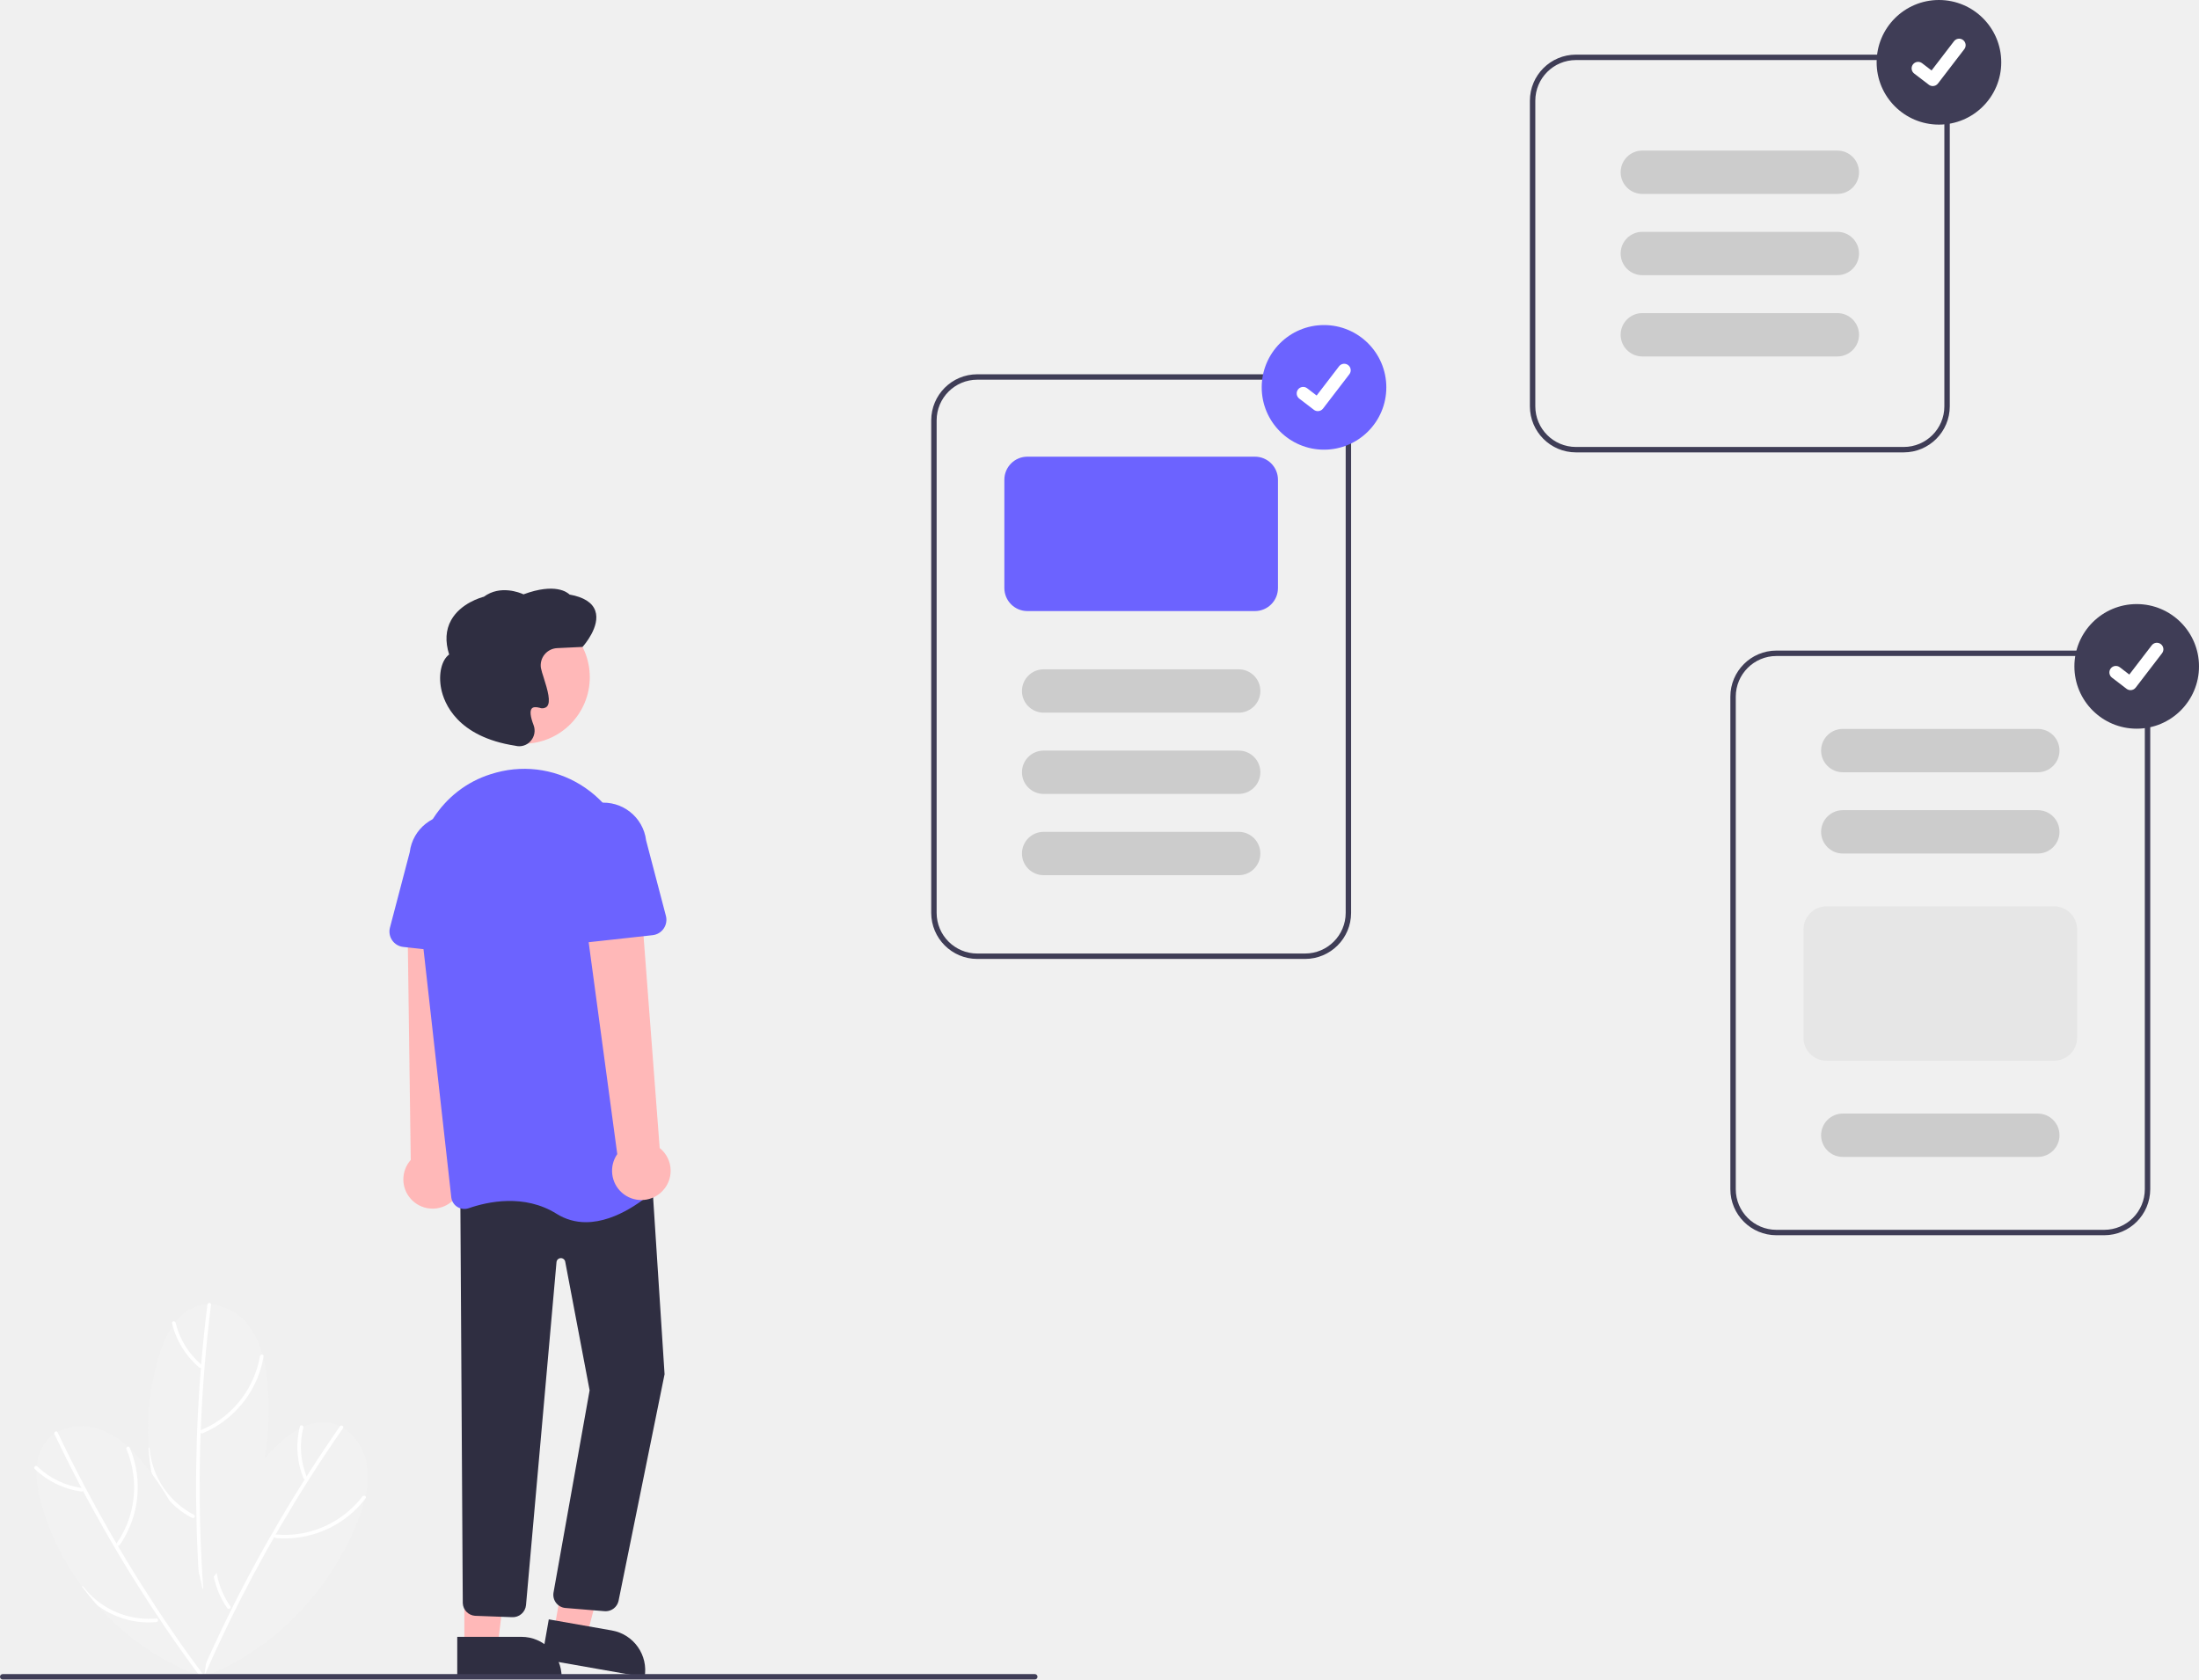
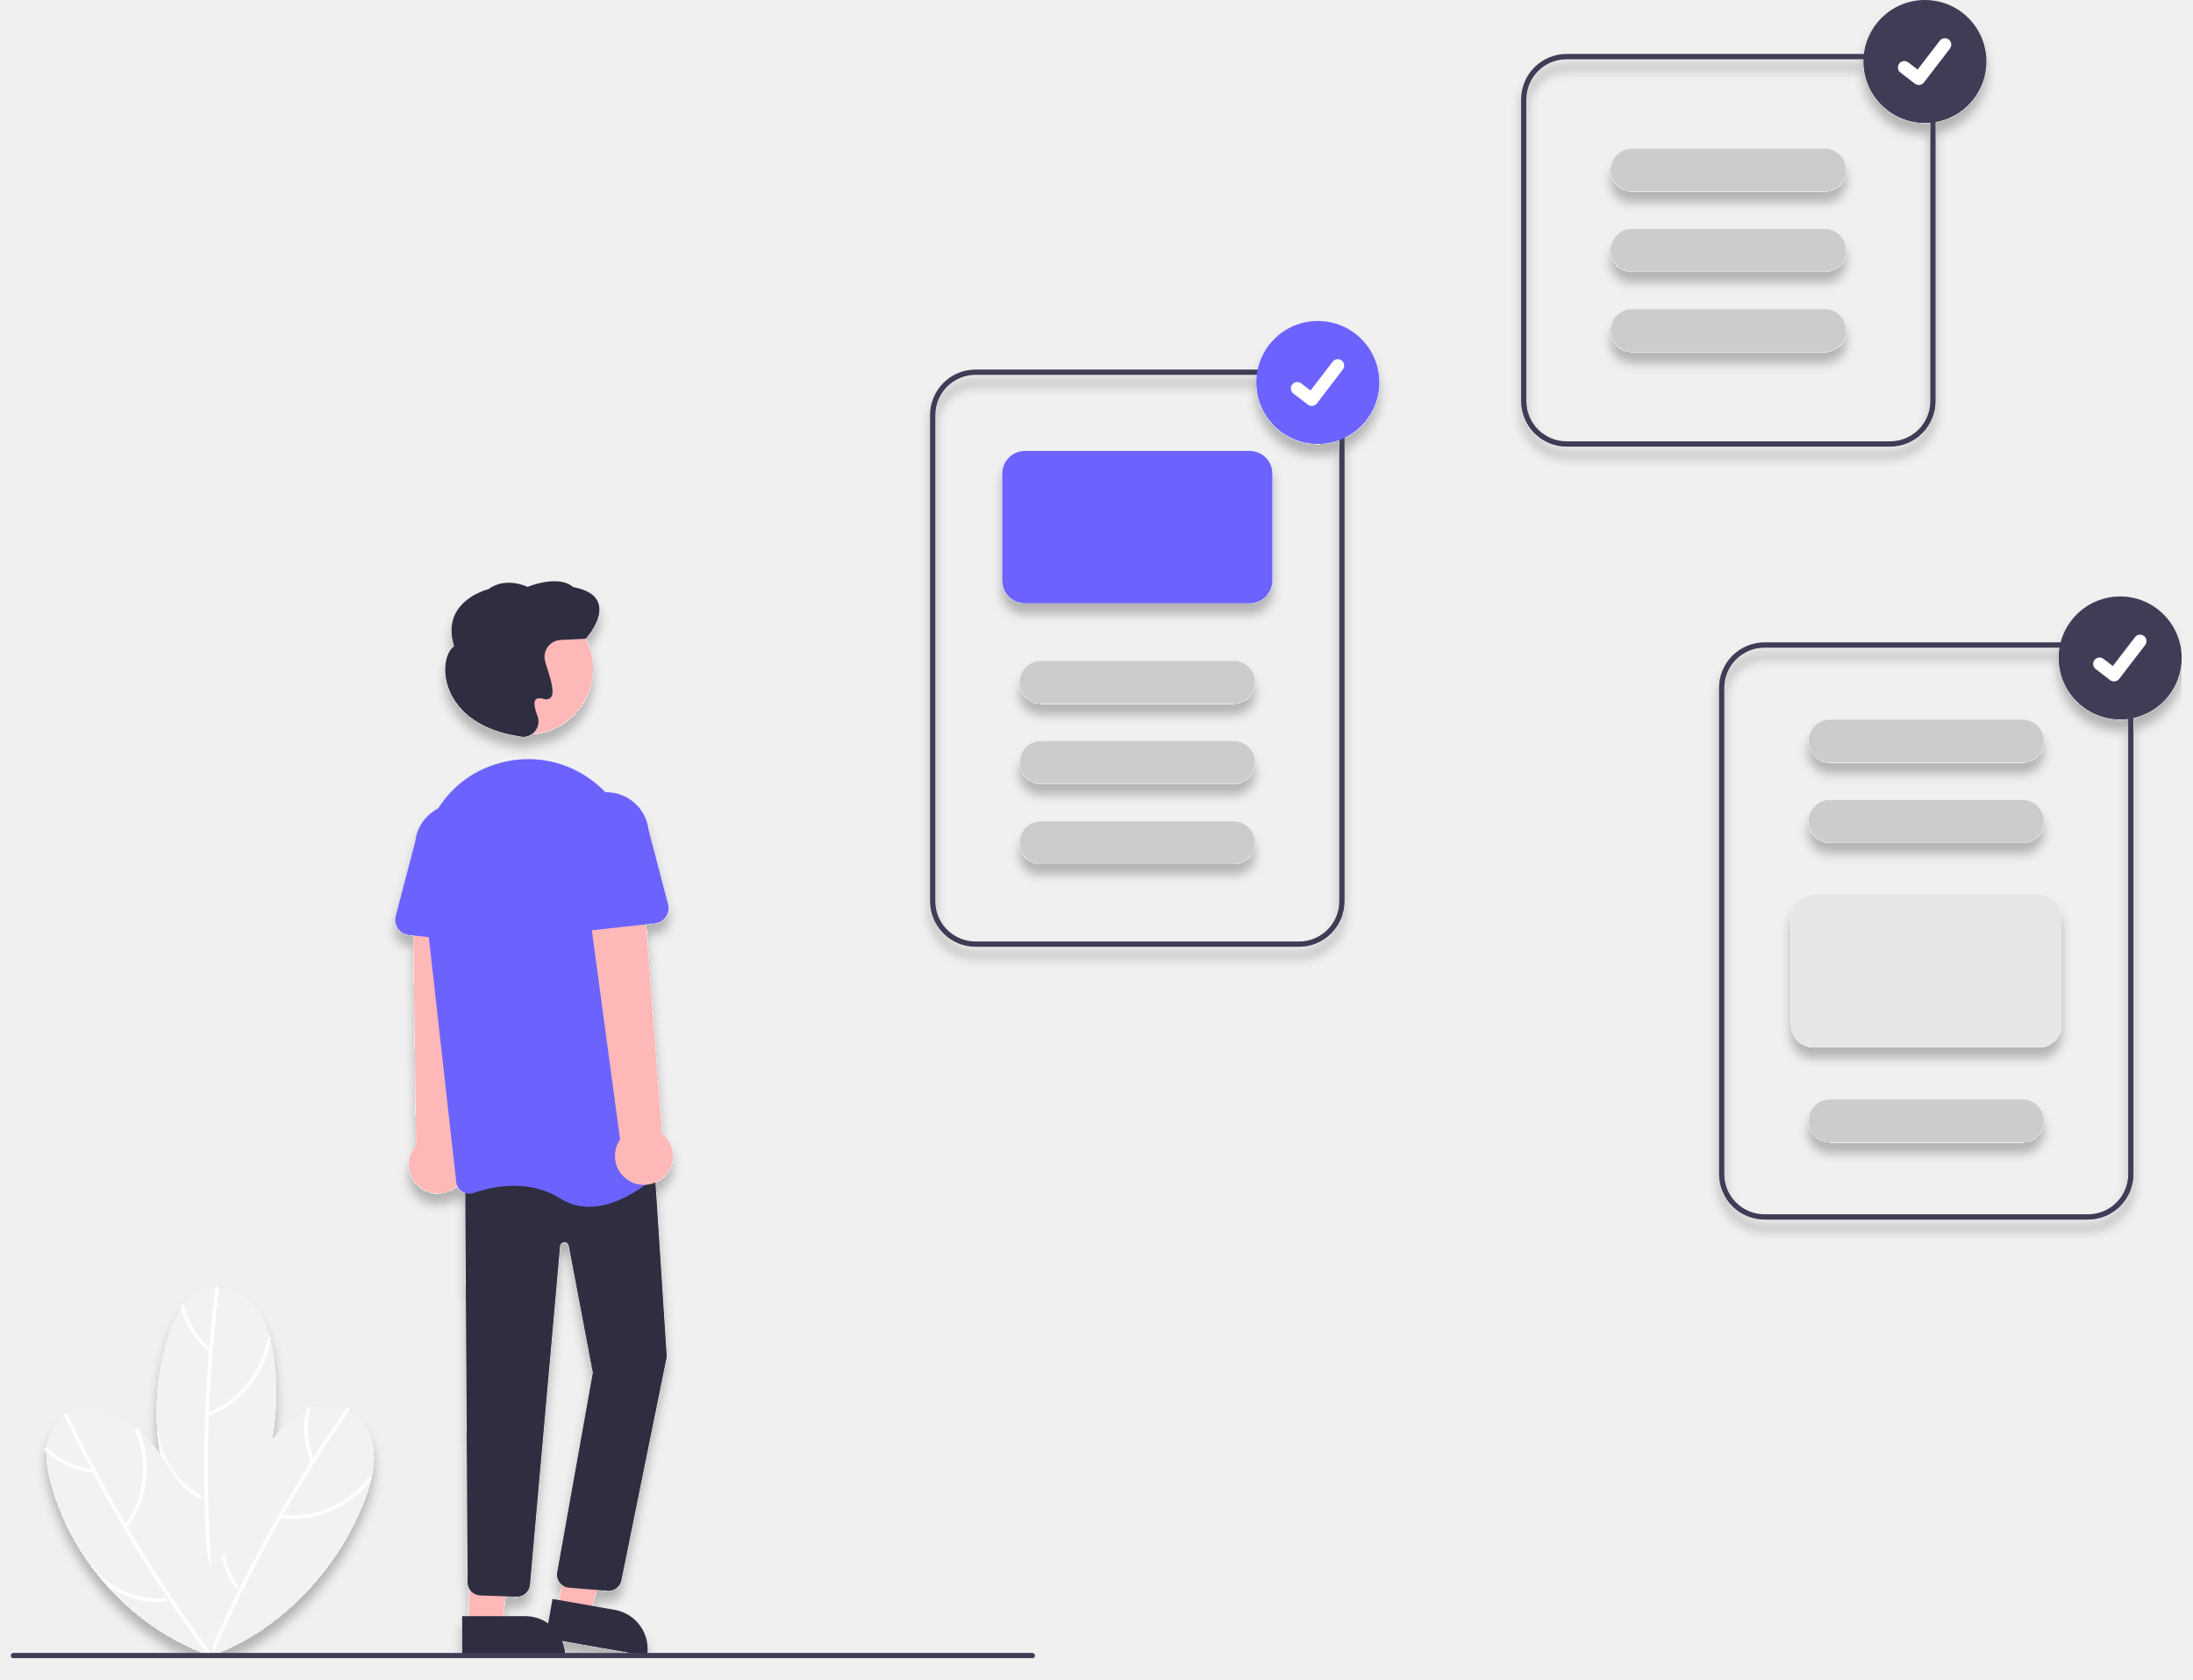
- <svg xmlns="http://www.w3.org/2000/svg" data-name="Layer 1" viewBox="0 0 811.76 620">
-   <path d="M269.033,759.032l-.038.246c-.045-.239-.088-.484-.129-.726-.075-.39-.14-.78-.202-1.173a95.551,95.551,0,0,1,3.908-45.763q1.443-4.307,3.287-8.456a93.747,93.747,0,0,1,19.648-28.709,40.444,40.444,0,0,1,9.113-6.992c.493-.261.988-.508,1.494-.736a16.671,16.671,0,0,1,9.998-1.449,13.636,13.636,0,0,1,3.56,1.195c.395.192.775.403,1.148.628a19.756,19.756,0,0,1,8.646,13.23,30.863,30.863,0,0,1-.435,12.031q-.12.565-.258,1.125a62.705,62.705,0,0,1-2.489,7.731C316.313,726.862,294.89,749.619,269.033,759.032Z" transform="translate(-194.1201 -140)" fill="#f2f2f2" />
-   <path d="M319.604,666.551q-11.668,16.767-22.044,34.384-10.363,17.602-19.371,35.957-5.039,10.269-9.638,20.747c-.339.773.806,1.445,1.149.662q8.213-18.703,17.825-36.749,9.606-18.027,20.561-35.29,6.13-9.658,12.667-19.049c.487-.7-.664-1.36-1.149-.662Z" transform="translate(-194.1201 -140)" fill="#fff" />
-   <path d="M327.927,692.424a36.426,36.426,0,0,1-23.946,13.878,34.62,34.62,0,0,1-7.994.158c-.852-.081-.858,1.247-.013,1.327a37.749,37.749,0,0,0,27.369-8.648,35.948,35.948,0,0,0,5.734-6.052c.511-.681-.641-1.338-1.149-.662Z" transform="translate(-194.1201 -140)" fill="#fff" />
-   <path d="M278.003,733.632a30.495,30.495,0,0,1-3.365-6.22,32.17,32.17,0,0,1-2.067-15.796q1.443-4.307,3.287-8.456a.758.758,0,0,1,.061.749,29.115,29.115,0,0,0-1.854,6.462,30.748,30.748,0,0,0,5.09,22.604.539.539,0,0,1,.088.52A.723.723,0,0,1,278.003,733.632Z" transform="translate(-194.1201 -140)" fill="#fff" />
-   <path d="M304.817,666.618a30.873,30.873,0,0,0,1.36,19.18.667.667,0,0,0,.905.247.68.68,0,0,0,.247-.905,29.381,29.381,0,0,1-1.232-18.172.664.664,0,0,0-1.28-.349Z" transform="translate(-194.1201 -140)" fill="#fff" />
-   <path d="M268.87,726.997l.081.235c-.151-.191-.303-.388-.451-.582-.248-.31-.487-.626-.724-.945a95.551,95.551,0,0,1-17.797-42.342q-.723-4.484-1.018-9.015a93.747,93.747,0,0,1,4.063-34.55,40.444,40.444,0,0,1,4.822-10.425c.315-.46.639-.909.981-1.346a16.671,16.671,0,0,1,8.181-5.927,13.635,13.635,0,0,1,3.707-.595c.439-.013.873-.003,1.308.023a19.756,19.756,0,0,1,13.802,7.699,30.863,30.863,0,0,1,5.204,10.856q.156.556.294,1.117a62.704,62.704,0,0,1,1.387,8.002C295.796,676.546,287.396,706.65,268.87,726.997Z" transform="translate(-194.1201 -140)" fill="#f2f2f2" />
-   <path d="M270.694,621.608q-2.544,20.268-3.549,40.689-1.001,20.402-.452,40.841.308,11.435,1.102,22.849c.059.842,1.385.906,1.326.053q-1.415-20.378-1.286-40.823.133-20.426,1.815-40.803.942-11.4,2.369-22.753c.106-.847-1.22-.896-1.326-.053Z" transform="translate(-194.1201 -140)" fill="#fff" />
-   <path d="M290.083,640.654a36.426,36.426,0,0,1-14.759,23.414,34.62,34.62,0,0,1-7.005,3.854c-.792.324-.18,1.502.605,1.181a37.749,37.749,0,0,0,20.219-20.372,35.948,35.948,0,0,0,2.267-8.024c.137-.84-1.19-.887-1.326-.053Z" transform="translate(-194.1201 -140)" fill="#fff" />
-   <path d="M265.015,700.337a30.496,30.496,0,0,1-5.869-3.946,32.171,32.171,0,0,1-9.168-13.028q-.723-4.484-1.018-9.015a.758.758,0,0,1,.402.635,29.115,29.115,0,0,0,1.36,6.584,30.748,30.748,0,0,0,15.007,17.653.539.539,0,0,1,.319.419A.723.723,0,0,1,265.015,700.337Z" transform="translate(-194.1201 -140)" fill="#fff" />
-   <path d="M257.631,628.537a30.873,30.873,0,0,0,10.114,16.353.667.667,0,0,0,.916-.202.68.68,0,0,0-.202-.916,29.381,29.381,0,0,1-9.533-15.52.664.664,0,0,0-1.295.285Z" transform="translate(-194.1201 -140)" fill="#fff" />
-   <path d="M269.444,759.195l.195.155c-.23-.08-.464-.164-.694-.248-.376-.128-.747-.265-1.119-.407a95.551,95.551,0,0,1-37.799-26.091q-3.024-3.389-5.713-7.048a93.747,93.747,0,0,1-15.184-31.3,40.444,40.444,0,0,1-1.552-11.381c.018-.557.049-1.11.102-1.662a16.672,16.672,0,0,1,3.701-9.4,13.636,13.636,0,0,1,2.803-2.498c.362-.248.734-.473,1.114-.685a19.756,19.756,0,0,1,15.776-.946A30.863,30.863,0,0,1,241.305,674.028q.431.385.849.783a62.704,62.704,0,0,1,5.478,5.996C264.96,702.184,274.095,732.074,269.444,759.195Z" transform="translate(-194.1201 -140)" fill="#f2f2f2" />
-   <path d="M214.222,669.413q8.772,18.448,18.923,36.195,10.145,17.729,21.615,34.655,6.418,9.469,13.235,18.659c.503.678,1.655.017,1.145-.669Q256.973,741.845,246.071,724.548q-10.889-17.282-20.445-35.358-5.346-10.113-10.258-20.447c-.366-.771-1.51-.098-1.145.669Z" transform="translate(-194.1201 -140)" fill="#fff" />
-   <path d="M240.817,675.019a36.426,36.426,0,0,1,.174,27.677,34.62,34.62,0,0,1-3.827,7.02c-.492.7.657,1.363,1.145.669a37.749,37.749,0,0,0,6.065-28.055,35.948,35.948,0,0,0-2.411-7.981c-.337-.782-1.48-.107-1.145.669Z" transform="translate(-194.1201 -140)" fill="#fff" />
-   <path d="M251.837,738.808a30.495,30.495,0,0,1-7.07-.164,32.17,32.17,0,0,1-14.741-6.04q-3.024-3.389-5.713-7.048a.758.758,0,0,1,.681.318,29.116,29.116,0,0,0,4.691,4.815,30.748,30.748,0,0,0,22.152,6.791.539.539,0,0,1,.495.181A.723.723,0,0,1,251.837,738.808Z" transform="translate(-194.1201 -140)" fill="#fff" />
-   <path d="M206.947,682.287a30.873,30.873,0,0,0,17.329,8.332c.358.048.66-.339.663-.663a.68.68,0,0,0-.663-.663,29.381,29.381,0,0,1-16.391-7.943c-.615-.593-1.554.344-.938.938Z" transform="translate(-194.1201 -140)" fill="#fff" />
-   <path d="M359.981,584.249a10.743,10.743,0,0,0,1.582-16.396l4.167-93.018-21.216,2.381,1.233,90.985a10.801,10.801,0,0,0,14.234,16.048Z" transform="translate(-194.1201 -140)" fill="#ffb8b8" />
-   <polygon points="204.564 601.708 216.639 603.83 228.573 558.267 212.752 555.134 204.564 601.708" fill="#ffb8b8" />
-   <path d="M395.123,741.026h38.531a0,0,0,0,1,0,0v14.887a0,0,0,0,1,0,0H410.01a14.887,14.887,0,0,1-14.887-14.887v0A0,0,0,0,1,395.123,741.026Z" transform="translate(498.804 1417.384) rotate(-170.0292)" fill="#2f2e41" />
-   <polygon points="171.422 607.752 183.682 607.751 189.514 560.463 171.42 560.464 171.422 607.752" fill="#ffb8b8" />
-   <path d="M362.915,744.248h38.531a0,0,0,0,1,0,0v14.887a0,0,0,0,1,0,0H377.802a14.887,14.887,0,0,1-14.887-14.887v0A0,0,0,0,1,362.915,744.248Z" transform="translate(570.2748 1363.366) rotate(179.9974)" fill="#2f2e41" />
-   <path d="M417.695,734.803a4.75,4.75,0,0,1-.573-.034l-14.43-1.187a4.881,4.881,0,0,1-4.243-5.66l13.325-74.681-9.004-47.474a1.627,1.627,0,0,0-3.219.16L388.296,732.554a4.924,4.924,0,0,1-5.21,4.437l-13.595-.506a4.888,4.888,0,0,1-4.536-4.631l-.914-151.768,70.481-8.81,4.924,76.041-.02.081-16.991,83.675A4.886,4.886,0,0,1,417.695,734.803Z" transform="translate(-194.1201 -140)" fill="#2f2e41" />
-   <circle cx="193.159" cy="249.997" r="24.561" fill="#ffb8b8" />
-   <path d="M410.421,591.179a20.11,20.11,0,0,1-10.857-3.106c-11.897-7.436-25.411-4.481-32.407-2.057a4.88,4.88,0,0,1-4.221-.481,4.811,4.811,0,0,1-2.224-3.552L347.99,468.358c-2.132-19.038,9.336-36.937,27.268-42.56h0q1.011-.317,2.055-.601a39.569,39.569,0,0,1,32.972,5.723,40.203,40.203,0,0,1,17.167,29.353l10.71,114.387a4.807,4.807,0,0,1-1.527,4.007C432.881,582.14,421.983,591.178,410.421,591.179Z" transform="translate(-194.1201 -140)" fill="#6c63ff" />
-   <path d="M371.68,492.724l-28.703-3.156a5.717,5.717,0,0,1-4.905-7.134l7.306-27.846a15.879,15.879,0,0,1,31.556,3.563l1.085,28.675a5.717,5.717,0,0,1-6.338,5.898Z" transform="translate(-194.1201 -140)" fill="#6c63ff" />
-   <path d="M438.047,580.266a10.743,10.743,0,0,0-.406-16.468L430.569,470.956l-20.789,4.68,12.203,90.414a10.801,10.801,0,0,0,16.064,14.216Z" transform="translate(-194.1201 -140)" fill="#ffb8b8" />
-   <path d="M401.81,486.888a5.711,5.711,0,0,1-1.818-4.4l1.085-28.675a15.879,15.879,0,0,1,31.556-3.563l7.306,27.846a5.717,5.717,0,0,1-4.905,7.134l-28.703,3.156A5.711,5.711,0,0,1,401.81,486.888Z" transform="translate(-194.1201 -140)" fill="#6c63ff" />
-   <path d="M385.818,415.483a5.683,5.683,0,0,1-1.297-.151l-.125-.03c-21.594-3.304-26.367-15.812-27.414-21.035-1.084-5.408.15-10.628,2.94-12.656-1.521-4.803-1.277-9.061.727-12.662,3.495-6.28,11.081-8.404,12.098-8.664,6.058-4.469,13.306-1.486,14.625-.881,11.719-4.335,16.198-.727,17.008.079,5.238.941,8.431,2.964,9.491,6.016,1.991,5.731-4.305,12.86-4.574,13.161l-.14.156-9.38.447a6.358,6.358,0,0,0-5.981,7.317h0a29.604,29.604,0,0,0,.96,3.355c1.602,5.006,2.802,9.283,1.254,10.909a2.51,2.51,0,0,1-2.625.455c-1.467-.392-2.462-.31-2.958.245-.77.859-.535,3.035.662,6.125a5.739,5.739,0,0,1-1.046,5.847A5.568,5.568,0,0,1,385.818,415.483Z" transform="translate(-194.1201 -140)" fill="#2f2e41" />
-   <path d="M675.88,494h-121a17.019,17.019,0,0,1-17-17V295.168a17.019,17.019,0,0,1,17-17h121a17.019,17.019,0,0,1,17,17V477A17.019,17.019,0,0,1,675.88,494Zm-121-213.832a15.017,15.017,0,0,0-15,15V477a15.017,15.017,0,0,0,15,15h121a15.017,15.017,0,0,0,15-15V295.168a15.017,15.017,0,0,0-15-15Z" transform="translate(-194.1201 -140)" fill="#3f3d56" />
-   <path d="M657.38,365.584h-84a8.51,8.51,0,0,1-8.5-8.5v-40a8.51,8.51,0,0,1,8.5-8.5h84a8.51,8.51,0,0,1,8.5,8.5v40A8.51,8.51,0,0,1,657.38,365.584Z" transform="translate(-194.1201 -140)" fill="#6c63ff" />
-   <path d="M651.38,403.084h-72a8,8,0,1,1,0-16h72a8,8,0,0,1,0,16Z" transform="translate(-194.1201 -140)" fill="#ccc" />
-   <path d="M651.38,433.084h-72a8,8,0,1,1,0-16h72a8,8,0,0,1,0,16Z" transform="translate(-194.1201 -140)" fill="#ccc" />
-   <path d="M651.38,463.084h-72a8,8,0,1,1,0-16h72a8,8,0,0,1,0,16Z" transform="translate(-194.1201 -140)" fill="#ccc" />
-   <path d="M970.88,596h-121a17.019,17.019,0,0,1-17-17V397.168a17.019,17.019,0,0,1,17-17h121a17.019,17.019,0,0,1,17,17V579A17.019,17.019,0,0,1,970.88,596Zm-121-213.832a15.017,15.017,0,0,0-15,15V579a15.017,15.017,0,0,0,15,15h121a15.017,15.017,0,0,0,15-15V397.168a15.017,15.017,0,0,0-15-15Z" transform="translate(-194.1201 -140)" fill="#3f3d56" />
-   <path d="M946.38,425.084h-72a8,8,0,1,1,0-16h72a8,8,0,0,1,0,16Z" transform="translate(-194.1201 -140)" fill="#ccc" />
-   <path d="M946.38,455.084h-72a8,8,0,1,1,0-16h72a8,8,0,0,1,0,16Z" transform="translate(-194.1201 -140)" fill="#ccc" />
-   <path d="M952.38,531.584h-84a8.51,8.51,0,0,1-8.5-8.5v-40a8.51,8.51,0,0,1,8.5-8.5h84a8.51,8.51,0,0,1,8.5,8.5v40A8.51,8.51,0,0,1,952.38,531.584Z" transform="translate(-194.1201 -140)" fill="#e6e6e6" />
-   <path d="M946.38,567.084h-72a8,8,0,1,1,0-16h72a8,8,0,0,1,0,16Z" transform="translate(-194.1201 -140)" fill="#ccc" />
-   <path d="M896.88,307h-121a17.019,17.019,0,0,1-17-17V177.168a17.019,17.019,0,0,1,17-17h121a17.019,17.019,0,0,1,17,17V290A17.019,17.019,0,0,1,896.88,307Zm-121-144.832a15.017,15.017,0,0,0-15,15V290a15.017,15.017,0,0,0,15,15h121a15.017,15.017,0,0,0,15-15V177.168a15.017,15.017,0,0,0-15-15Z" transform="translate(-194.1201 -140)" fill="#3f3d56" />
-   <path d="M872.38,271.584h-72a8,8,0,1,1,0-16h72a8,8,0,0,1,0,16Z" transform="translate(-194.1201 -140)" fill="#ccc" />
-   <path d="M872.38,241.584h-72a8,8,0,1,1,0-16h72a8,8,0,0,1,0,16Z" transform="translate(-194.1201 -140)" fill="#ccc" />
-   <path d="M872.38,211.584h-72a8,8,0,1,1,0-16h72a8,8,0,0,1,0,16Z" transform="translate(-194.1201 -140)" fill="#ccc" />
-   <circle cx="488.76" cy="143" r="23" fill="#6c63ff" />
-   <path d="M680.6,291.774a2.385,2.385,0,0,1-1.435-.477l-.026-.019-5.405-4.138a2.401,2.401,0,1,1,2.921-3.812l3.501,2.685,8.274-10.79a2.401,2.401,0,0,1,3.367-.444l-.051.07.053-.069a2.404,2.404,0,0,1,.444,3.367L682.511,290.837A2.402,2.402,0,0,1,680.6,291.774Z" transform="translate(-194.1201 -140)" fill="#fff" />
-   <circle cx="788.76" cy="246" r="23" fill="#3f3d56" />
-   <path d="M980.6,394.774a2.385,2.385,0,0,1-1.435-.477l-.026-.019-5.405-4.138a2.401,2.401,0,1,1,2.921-3.812l3.501,2.685,8.274-10.79a2.401,2.401,0,0,1,3.367-.444l-.051.07.053-.069a2.404,2.404,0,0,1,.444,3.367L982.511,393.837A2.402,2.402,0,0,1,980.6,394.774Z" transform="translate(-194.1201 -140)" fill="#fff" />
-   <circle cx="715.76" cy="23" r="23" fill="#3f3d56" />
-   <path d="M907.6,171.774a2.385,2.385,0,0,1-1.435-.477l-.026-.019-5.405-4.138a2.401,2.401,0,1,1,2.921-3.812l3.501,2.685,8.274-10.79a2.401,2.401,0,0,1,3.367-.444l-.051.07.053-.069a2.404,2.404,0,0,1,.444,3.367L909.511,170.837A2.402,2.402,0,0,1,907.6,171.774Z" transform="translate(-194.1201 -140)" fill="#fff" />
-   <path d="M576.12,760h-381a1,1,0,0,1,0-2h381a1,1,0,1,1,0,2Z" transform="translate(-194.1201 -140)" fill="#3f3d56" />
+ <svg xmlns="http://www.w3.org/2000/svg" width="820" height="628" viewBox="0 0 820 628" fill="none">
+   <g id="No_goal 1" clip-path="url(#clip0_105_2)" filter="url(#filter0_d_105_2)">
+     <path id="Vector" d="M78.913 619.032L78.875 619.278C78.83 619.038 78.787 618.793 78.746 618.552C78.671 618.162 78.605 617.772 78.544 617.379C76.106 602.034 77.448 586.325 82.452 571.615C83.414 568.744 84.509 565.925 85.738 563.159C90.439 552.448 97.103 542.711 105.386 534.451C108.076 531.698 111.144 529.344 114.499 527.458C114.991 527.197 115.487 526.95 115.993 526.722C119.096 525.217 122.589 524.711 125.991 525.273C127.227 525.506 128.425 525.908 129.55 526.468C129.945 526.66 130.325 526.871 130.698 527.096C132.972 528.587 134.914 530.532 136.402 532.808C137.89 535.085 138.891 537.644 139.345 540.325C139.991 544.325 139.843 548.414 138.91 552.356C138.829 552.733 138.743 553.108 138.651 553.482C137.989 556.11 137.158 558.692 136.162 561.213C126.193 586.862 104.77 609.619 78.913 619.032Z" fill="#F2F2F2" />
+     <path id="Vector_2" d="M129.484 526.551C121.706 537.728 114.358 549.19 107.44 560.934C100.531 572.669 94.074 584.655 88.069 596.892C84.709 603.738 81.497 610.653 78.431 617.638C78.092 618.411 79.237 619.084 79.581 618.301C85.055 605.832 90.997 593.582 97.405 581.552C103.809 569.534 110.663 557.771 117.967 546.262C122.053 539.823 126.275 533.474 130.633 527.213C131.121 526.513 129.97 525.853 129.484 526.551Z" fill="white" />
+     <path id="Vector_3" d="M137.807 552.424C131.962 560.02 123.358 565.007 113.861 566.302C111.211 566.664 108.529 566.717 105.867 566.461C105.015 566.38 105.009 567.707 105.854 567.787C115.76 568.62 125.594 565.513 133.222 559.139C135.362 557.35 137.286 555.319 138.957 553.086C139.468 552.406 138.315 551.748 137.807 552.424V552.424Z" fill="white" />
+     <path id="Vector_4" d="M87.883 593.632C86.524 591.696 85.395 589.608 84.519 587.411C82.516 582.403 81.806 576.971 82.452 571.615C83.414 568.744 84.509 565.925 85.738 563.159C85.813 563.268 85.858 563.395 85.868 563.526C85.879 563.657 85.855 563.789 85.8 563.909C84.934 565.984 84.312 568.152 83.945 570.37C82.63 578.28 84.456 586.391 89.035 592.974C89.093 593.046 89.132 593.131 89.147 593.222C89.162 593.313 89.154 593.407 89.123 593.494C89.072 593.609 88.992 593.709 88.89 593.783C88.788 593.858 88.668 593.904 88.543 593.918C88.418 593.932 88.291 593.913 88.175 593.863C88.059 593.813 87.959 593.733 87.883 593.632V593.632Z" fill="white" />
+     <path id="Vector_5" d="M114.697 526.618C113.097 532.993 113.574 539.712 116.057 545.798C116.145 545.95 116.289 546.061 116.459 546.107C116.628 546.153 116.809 546.131 116.962 546.045C117.112 545.954 117.221 545.81 117.267 545.642C117.313 545.473 117.292 545.293 117.209 545.14C114.884 539.366 114.452 533.002 115.977 526.967C116.016 526.8 115.989 526.624 115.902 526.476C115.814 526.328 115.672 526.22 115.506 526.174C115.34 526.129 115.163 526.15 115.012 526.233C114.861 526.316 114.748 526.454 114.697 526.618H114.697Z" fill="white" />
+     <path id="Vector_6" d="M78.75 586.997L78.83 587.233C78.679 587.042 78.527 586.845 78.379 586.65C78.131 586.34 77.892 586.024 77.655 585.705C68.368 573.248 62.259 558.714 59.858 543.363C59.376 540.374 59.037 537.369 58.84 534.348C58.027 522.679 59.406 510.961 62.904 499.798C64.007 496.111 65.63 492.601 67.725 489.373C68.04 488.913 68.364 488.464 68.707 488.027C70.755 485.253 73.613 483.182 76.887 482.1C78.09 481.731 79.337 481.531 80.595 481.504C81.033 481.491 81.468 481.501 81.903 481.527C84.609 481.791 87.232 482.612 89.607 483.936C91.982 485.261 94.058 487.062 95.705 489.226C98.135 492.468 99.903 496.157 100.908 500.082C101.012 500.453 101.11 500.826 101.202 501.199C101.837 503.834 102.3 506.507 102.589 509.201C105.676 536.546 97.276 566.65 78.75 586.997Z" fill="#F2F2F2" />
+     <path id="Vector_7" d="M80.574 481.608C78.878 495.12 77.695 508.683 77.025 522.297C76.358 535.898 76.207 549.512 76.573 563.138C76.778 570.761 77.146 578.377 77.676 585.987C77.734 586.829 79.061 586.893 79.001 586.04C78.058 572.455 77.629 558.847 77.716 545.217C77.804 531.599 78.409 517.998 79.531 504.414C80.159 496.814 80.948 489.229 81.9 481.661C82.006 480.814 80.68 480.765 80.574 481.608V481.608Z" fill="white" />
+     <path id="Vector_8" d="M99.963 500.654C98.316 510.096 93.013 518.509 85.204 524.068C83.026 525.619 80.675 526.912 78.199 527.921C77.407 528.246 78.019 529.424 78.803 529.102C87.962 525.239 95.228 517.918 99.022 508.73C100.087 506.153 100.847 503.46 101.289 500.707C101.426 499.867 100.099 499.819 99.963 500.654V500.654Z" fill="white" />
+     <path id="Vector_9" d="M74.895 560.337C72.792 559.254 70.822 557.93 69.026 556.391C64.926 552.886 61.773 548.406 59.858 543.363C59.376 540.374 59.036 537.369 58.84 534.348C58.957 534.41 59.055 534.501 59.126 534.612C59.196 534.724 59.236 534.851 59.242 534.983C59.44 537.223 59.896 539.432 60.602 541.567C63.111 549.183 68.496 555.517 75.609 559.219C75.694 559.256 75.768 559.314 75.824 559.387C75.879 559.461 75.916 559.547 75.929 559.639C75.937 559.764 75.912 559.89 75.856 560.004C75.801 560.117 75.716 560.214 75.612 560.284C75.507 560.355 75.386 560.397 75.26 560.406C75.135 560.415 75.008 560.391 74.895 560.337V560.337Z" fill="white" />
+     <path id="Vector_10" d="M67.511 488.537C69.055 494.925 72.599 500.654 77.624 504.89C77.773 504.983 77.952 505.015 78.124 504.977C78.295 504.939 78.445 504.835 78.54 504.688C78.631 504.539 78.661 504.36 78.623 504.19C78.585 504.019 78.484 503.869 78.339 503.772C73.597 499.739 70.259 494.304 68.806 488.251C68.763 488.085 68.658 487.941 68.511 487.851C68.365 487.761 68.189 487.731 68.021 487.768C67.853 487.805 67.706 487.906 67.61 488.049C67.515 488.193 67.48 488.367 67.511 488.537L67.511 488.537Z" fill="white" />
+     <path id="Vector_11" d="M79.324 619.195L79.518 619.35C79.288 619.27 79.054 619.186 78.824 619.102C78.448 618.974 78.077 618.837 77.706 618.696C63.172 613.201 50.197 604.245 39.906 592.604C37.89 590.345 35.986 587.996 34.194 585.556C27.224 576.162 22.074 565.546 19.01 554.257C17.954 550.556 17.431 546.724 17.458 542.876C17.476 542.318 17.507 541.766 17.56 541.213C17.791 537.772 19.084 534.488 21.261 531.813C22.075 530.855 23.019 530.014 24.064 529.315C24.426 529.067 24.798 528.842 25.178 528.629C27.601 527.394 30.253 526.673 32.967 526.51C35.682 526.347 38.401 526.747 40.954 527.683C44.748 529.106 48.224 531.262 51.185 534.028C51.473 534.285 51.756 534.545 52.034 534.811C53.988 536.689 55.818 538.692 57.513 540.806C74.84 562.184 83.975 592.074 79.324 619.195Z" fill="#F2F2F2" />
+     <path id="Vector_12" d="M24.102 529.413C29.95 541.711 36.258 553.777 43.025 565.608C49.788 577.428 56.993 588.98 64.64 600.263C68.918 606.576 73.33 612.796 77.875 618.922C78.378 619.6 79.529 618.94 79.02 618.253C70.909 607.314 63.219 596.079 55.951 584.548C48.692 573.027 41.877 561.241 35.506 549.191C31.942 542.449 28.522 535.633 25.247 528.744C24.881 527.973 23.737 528.645 24.102 529.413Z" fill="white" />
+     <path id="Vector_13" d="M50.697 535.018C54.394 543.862 54.456 553.806 50.871 562.695C49.87 565.175 48.586 567.531 47.043 569.715C46.551 570.415 47.701 571.078 48.189 570.385C53.825 562.196 56.005 552.115 54.254 542.33C53.762 539.585 52.953 536.907 51.842 534.349C51.505 533.567 50.362 534.242 50.697 535.018Z" fill="white" />
+     <path id="Vector_14" d="M61.717 598.807C59.362 599.027 56.99 598.972 54.647 598.644C49.305 597.898 44.236 595.821 39.906 592.604C37.89 590.345 35.986 587.995 34.194 585.556C34.325 585.546 34.457 585.569 34.576 585.625C34.696 585.681 34.798 585.767 34.874 585.875C36.247 587.655 37.821 589.271 39.566 590.69C45.782 595.755 53.73 598.192 61.717 597.481C61.809 597.466 61.902 597.475 61.989 597.507C62.075 597.539 62.152 597.592 62.212 597.662C62.287 597.764 62.334 597.883 62.348 598.009C62.362 598.134 62.343 598.261 62.293 598.377C62.243 598.493 62.164 598.593 62.063 598.669C61.962 598.744 61.843 598.792 61.717 598.807V598.807Z" fill="white" />
+     <path id="Vector_15" d="M16.827 542.287C21.569 546.838 27.64 549.757 34.156 550.619C34.514 550.666 34.815 550.28 34.819 549.955C34.815 549.781 34.743 549.614 34.62 549.491C34.496 549.367 34.33 549.296 34.156 549.292C27.988 548.447 22.249 545.666 17.765 541.349C17.15 540.756 16.211 541.693 16.827 542.287H16.827Z" fill="white" />
+     <path id="Vector_16" d="M169.861 444.249C171.157 443.361 172.242 442.2 173.04 440.847C173.838 439.494 174.329 437.983 174.48 436.42C174.631 434.857 174.437 433.279 173.913 431.799C173.388 430.319 172.545 428.972 171.443 427.852L175.61 334.834L154.395 337.216L155.627 428.2C153.87 430.176 152.898 432.727 152.896 435.372C152.894 438.016 153.862 440.569 155.616 442.547C157.371 444.525 159.79 445.791 162.415 446.105C165.041 446.418 167.69 445.758 169.861 444.249V444.249Z" fill="#FFB8B8" />
+     <path id="Vector_17" d="M208.564 601.708L220.639 603.83L232.573 558.267L216.752 555.134L208.564 601.708Z" fill="#FFB8B8" />
+     <path id="Vector_18" d="M241.954 619.136L204.005 612.465L206.583 597.803L229.87 601.897C231.795 602.235 233.635 602.95 235.284 603.999C236.934 605.049 238.36 606.413 239.482 608.014C240.605 609.614 241.4 611.421 241.824 613.329C242.249 615.238 242.293 617.211 241.954 619.136V619.136V619.136Z" fill="#2F2E41" />
+     <path id="Vector_19" d="M175.422 607.752L187.682 607.751L193.514 560.463L175.42 560.464L175.422 607.752Z" fill="#FFB8B8" />
+     <path id="Vector_20" d="M211.326 619.135L172.795 619.136L172.794 604.249L196.438 604.248C200.387 604.248 204.173 605.816 206.965 608.608C209.757 611.4 211.326 615.186 211.326 619.135V619.135L211.326 619.135Z" fill="#2F2E41" />
+     <path id="Vector_21" d="M227.574 594.802C227.383 594.803 227.192 594.791 227.002 594.769L212.572 593.581C211.915 593.504 211.28 593.294 210.707 592.964C210.134 592.634 209.634 592.191 209.237 591.661C208.84 591.132 208.555 590.528 208.399 589.885C208.243 589.242 208.219 588.574 208.329 587.922L221.654 513.241L212.651 465.767C212.577 465.381 212.367 465.035 212.058 464.792C211.75 464.549 211.364 464.426 210.971 464.446C210.579 464.465 210.207 464.626 209.924 464.898C209.641 465.17 209.466 465.536 209.432 465.927L198.176 592.554C198.052 593.825 197.44 594.998 196.468 595.826C195.496 596.654 194.24 597.072 192.966 596.991L179.371 596.485C178.18 596.401 177.061 595.883 176.225 595.03C175.389 594.177 174.895 593.047 174.835 591.854L173.921 440.086L244.402 431.277L249.326 507.317L249.306 507.398L232.316 591.073C232.057 592.135 231.449 593.081 230.589 593.757C229.73 594.433 228.668 594.801 227.574 594.802V594.802Z" fill="#2F2E41" />
+     <path id="Vector_22" d="M197.159 274.558C210.723 274.558 221.72 263.561 221.72 249.997C221.72 236.432 210.723 225.436 197.159 225.436C183.594 225.436 172.598 236.432 172.598 249.997C172.598 263.561 183.594 274.558 197.159 274.558Z" fill="#FFB8B8" />
+     <path id="Vector_23" d="M220.301 451.179C216.46 451.202 212.692 450.124 209.444 448.073C197.547 440.637 184.034 443.593 177.037 446.016C176.343 446.259 175.603 446.342 174.872 446.259C174.141 446.176 173.439 445.928 172.817 445.535C172.202 445.149 171.683 444.63 171.298 444.014C170.912 443.399 170.671 442.705 170.592 441.984L157.87 328.358C155.738 309.321 167.206 291.422 185.138 285.799C185.811 285.587 186.496 285.387 187.193 285.197C192.773 283.684 198.617 283.413 204.314 284.401C210.01 285.39 215.421 287.615 220.165 290.92C224.997 294.261 229.038 298.621 232.004 303.692C234.97 308.763 236.789 314.423 237.332 320.273L248.042 434.66C248.115 435.401 248.015 436.148 247.75 436.843C247.485 437.539 247.062 438.163 246.515 438.667C242.76 442.14 231.863 451.178 220.301 451.179Z" fill="#6C63FF" />
+     <path id="Vector_24" d="M181.56 352.724L152.857 349.568C152.04 349.479 151.252 349.214 150.547 348.792C149.842 348.37 149.236 347.802 148.77 347.125C148.305 346.448 147.991 345.678 147.849 344.869C147.708 344.06 147.743 343.229 147.951 342.435L155.257 314.588C155.74 310.412 157.86 306.599 161.151 303.983C164.441 301.367 168.635 300.163 172.812 300.635C176.989 301.107 180.809 303.215 183.434 306.499C186.058 309.783 187.274 313.973 186.814 318.151L187.898 346.827C187.929 347.648 187.783 348.466 187.469 349.225C187.155 349.984 186.681 350.667 186.08 351.227C185.478 351.786 184.763 352.21 183.983 352.468C183.203 352.727 182.377 352.814 181.56 352.724V352.724Z" fill="#6C63FF" />
+     <path id="Vector_25" d="M247.927 440.266C249.106 439.228 250.043 437.945 250.672 436.506C251.302 435.067 251.608 433.507 251.569 431.937C251.53 430.367 251.148 428.825 250.449 427.419C249.749 426.012 248.75 424.777 247.522 423.798L240.449 330.956L219.66 335.636L231.863 426.05C230.356 428.223 229.699 430.873 230.016 433.498C230.332 436.123 231.601 438.541 233.581 440.293C235.561 442.045 238.115 443.01 240.759 443.005C243.403 443 245.954 442.026 247.927 440.266V440.266Z" fill="#FFB8B8" />
+     <path id="Vector_26" d="M211.69 346.888C211.088 346.329 210.614 345.646 210.301 344.887C209.987 344.127 209.84 343.309 209.872 342.488L210.956 313.813C210.496 309.634 211.712 305.444 214.336 302.16C216.961 298.877 220.781 296.768 224.958 296.296C229.135 295.825 233.329 297.029 236.619 299.644C239.91 302.26 242.029 306.074 242.513 310.25L249.819 338.096C250.027 338.891 250.062 339.721 249.92 340.53C249.779 341.34 249.465 342.109 248.999 342.786C248.534 343.463 247.928 344.032 247.223 344.453C246.518 344.875 245.73 345.14 244.913 345.23L216.21 348.386C215.393 348.476 214.566 348.389 213.786 348.13C213.006 347.872 212.291 347.448 211.69 346.888V346.888Z" fill="#6C63FF" />
+     <path id="Vector_27" d="M195.698 275.483C195.261 275.483 194.826 275.432 194.401 275.332L194.276 275.302C172.682 271.998 167.91 259.49 166.862 254.266C165.778 248.858 167.013 243.638 169.802 241.611C168.281 236.808 168.525 232.55 170.53 228.948C174.025 222.668 181.611 220.545 182.628 220.285C188.686 215.816 195.934 218.799 197.253 219.404C208.972 215.069 213.451 218.677 214.261 219.483C219.499 220.424 222.692 222.448 223.752 225.499C225.743 231.23 219.447 238.359 219.178 238.659L219.038 238.815L209.658 239.262C208.768 239.304 207.897 239.534 207.101 239.934C206.305 240.335 205.602 240.899 205.038 241.589C204.474 242.279 204.062 243.079 203.827 243.939C203.592 244.799 203.541 245.698 203.677 246.579V246.579C203.93 247.715 204.251 248.836 204.637 249.934C206.239 254.941 207.439 259.218 205.891 260.844C205.54 261.158 205.108 261.368 204.644 261.448C204.18 261.529 203.702 261.477 203.266 261.299C201.799 260.907 200.804 260.989 200.307 261.543C199.537 262.403 199.772 264.578 200.97 267.669C201.345 268.646 201.446 269.707 201.262 270.738C201.078 271.769 200.615 272.729 199.924 273.516C199.403 274.13 198.756 274.623 198.027 274.963C197.297 275.303 196.503 275.48 195.698 275.483Z" fill="#2F2E41" />
+     <path id="Vector_28" d="M485.76 354H364.76C360.253 353.995 355.932 352.202 352.745 349.015C349.558 345.828 347.765 341.507 347.76 337V155.168C347.765 150.661 349.558 146.34 352.745 143.153C355.932 139.966 360.253 138.174 364.76 138.168H485.76C490.267 138.174 494.588 139.966 497.775 143.153C500.962 146.34 502.755 150.661 502.76 155.168V337C502.755 341.507 500.962 345.828 497.775 349.015C494.588 352.202 490.267 353.995 485.76 354V354ZM364.76 140.168C360.783 140.173 356.97 141.755 354.158 144.567C351.346 147.379 349.764 151.192 349.76 155.168V337C349.764 340.977 351.346 344.79 354.158 347.602C356.97 350.414 360.783 351.996 364.76 352H485.76C489.737 351.996 493.549 350.414 496.361 347.602C499.174 344.79 500.755 340.977 500.76 337V155.168C500.755 151.192 499.174 147.379 496.361 144.567C493.549 141.755 489.737 140.173 485.76 140.168H364.76Z" fill="#3F3D56" />
+     <path id="r11" d="M467.26 225.584H383.26C381.006 225.582 378.846 224.686 377.252 223.092C375.659 221.499 374.762 219.338 374.76 217.084V177.084C374.762 174.831 375.659 172.67 377.252 171.077C378.846 169.483 381.006 168.587 383.26 168.584H467.26C469.513 168.587 471.674 169.483 473.267 171.077C474.861 172.67 475.757 174.831 475.76 177.084V217.084C475.757 219.338 474.861 221.499 473.267 223.092C471.674 224.686 469.513 225.582 467.26 225.584Z" fill="#6C63FF" />
+     <path id="r12" d="M461.26 263.084H389.26C387.138 263.084 385.103 262.242 383.603 260.741C382.103 259.241 381.26 257.206 381.26 255.084C381.26 252.963 382.103 250.928 383.603 249.428C385.103 247.927 387.138 247.084 389.26 247.084H461.26C463.382 247.084 465.416 247.927 466.917 249.428C468.417 250.928 469.26 252.963 469.26 255.084C469.26 257.206 468.417 259.241 466.917 260.741C465.416 262.242 463.382 263.084 461.26 263.084Z" fill="#CCCCCC" />
+     <path id="r13" d="M461.26 293.084H389.26C387.138 293.084 385.103 292.242 383.603 290.741C382.103 289.241 381.26 287.206 381.26 285.084C381.26 282.963 382.103 280.928 383.603 279.428C385.103 277.927 387.138 277.084 389.26 277.084H461.26C463.382 277.084 465.416 277.927 466.917 279.428C468.417 280.928 469.26 282.963 469.26 285.084C469.26 287.206 468.417 289.241 466.917 290.741C465.416 292.242 463.382 293.084 461.26 293.084Z" fill="#CCCCCC" />
+     <path id="r14" d="M461.26 323.084H389.26C387.138 323.084 385.103 322.242 383.603 320.741C382.103 319.241 381.26 317.206 381.26 315.084C381.26 312.963 382.103 310.928 383.603 309.428C385.103 307.927 387.138 307.084 389.26 307.084H461.26C463.382 307.084 465.416 307.927 466.917 309.428C468.417 310.928 469.26 312.963 469.26 315.084C469.26 317.206 468.417 319.241 466.917 320.741C465.416 322.242 463.382 323.084 461.26 323.084Z" fill="#CCCCCC" />
+     <path id="Vector_29" d="M780.76 456H659.76C655.253 455.995 650.932 454.202 647.745 451.015C644.558 447.828 642.765 443.507 642.76 439V257.168C642.765 252.661 644.558 248.34 647.745 245.153C650.932 241.966 655.253 240.174 659.76 240.168H780.76C785.267 240.174 789.588 241.966 792.775 245.153C795.962 248.34 797.755 252.661 797.76 257.168V439C797.755 443.507 795.962 447.828 792.775 451.015C789.588 454.202 785.267 455.995 780.76 456ZM659.76 242.168C655.783 242.173 651.97 243.755 649.158 246.567C646.346 249.379 644.764 253.192 644.76 257.168V439C644.764 442.977 646.346 446.79 649.158 449.602C651.97 452.414 655.783 453.996 659.76 454H780.76C784.737 453.996 788.549 452.414 791.362 449.602C794.174 446.79 795.755 442.977 795.76 439V257.168C795.755 253.192 794.174 249.379 791.362 246.567C788.549 243.755 784.737 242.173 780.76 242.168H659.76Z" fill="#3F3D56" />
+     <path id="r31" d="M756.26 285.084H684.26C682.138 285.084 680.103 284.242 678.603 282.741C677.103 281.241 676.26 279.206 676.26 277.084C676.26 274.963 677.103 272.928 678.603 271.428C680.103 269.927 682.138 269.084 684.26 269.084H756.26C758.382 269.084 760.417 269.927 761.917 271.428C763.417 272.928 764.26 274.963 764.26 277.084C764.26 279.206 763.417 281.241 761.917 282.741C760.417 284.242 758.382 285.084 756.26 285.084Z" fill="#CCCCCC" />
+     <path id="r32" d="M756.26 315.084H684.26C682.138 315.084 680.103 314.242 678.603 312.741C677.103 311.241 676.26 309.206 676.26 307.084C676.26 304.963 677.103 302.928 678.603 301.428C680.103 299.927 682.138 299.084 684.26 299.084H756.26C758.382 299.084 760.417 299.927 761.917 301.428C763.417 302.928 764.26 304.963 764.26 307.084C764.26 309.206 763.417 311.241 761.917 312.741C760.417 314.242 758.382 315.084 756.26 315.084Z" fill="#CCCCCC" />
+     <path id="r33" d="M762.26 391.584H678.26C676.006 391.581 673.846 390.685 672.252 389.091C670.659 387.498 669.763 385.337 669.76 383.084V343.084C669.763 340.83 670.659 338.67 672.252 337.077C673.846 335.483 676.006 334.587 678.26 334.584H762.26C764.513 334.587 766.674 335.483 768.267 337.077C769.861 338.67 770.757 340.83 770.76 343.084V383.084C770.757 385.337 769.861 387.498 768.267 389.091C766.674 390.685 764.513 391.581 762.26 391.584V391.584Z" fill="#E6E6E6" />
+     <path id="r34" d="M756.26 427.084H684.26C682.138 427.084 680.103 426.242 678.603 424.741C677.103 423.241 676.26 421.206 676.26 419.084C676.26 416.963 677.103 414.928 678.603 413.428C680.103 411.927 682.138 411.084 684.26 411.084H756.26C758.382 411.084 760.417 411.927 761.917 413.428C763.417 414.928 764.26 416.963 764.26 419.084C764.26 421.206 763.417 423.241 761.917 424.741C760.417 426.242 758.382 427.084 756.26 427.084Z" fill="#CCCCCC" />
+     <path id="Vector_30" d="M706.76 167H585.76C581.253 166.995 576.932 165.202 573.745 162.015C570.558 158.828 568.765 154.507 568.76 150V37.169C568.765 32.661 570.558 28.34 573.745 25.153C576.932 21.966 581.253 20.174 585.76 20.169H706.76C711.267 20.174 715.588 21.966 718.775 25.153C721.962 28.34 723.755 32.661 723.76 37.169V150C723.755 154.507 721.962 158.828 718.775 162.015C715.588 165.202 711.267 166.995 706.76 167V167ZM585.76 22.169C581.783 22.173 577.97 23.755 575.158 26.567C572.346 29.379 570.764 33.192 570.76 37.169V150C570.764 153.977 572.346 157.79 575.158 160.602C577.97 163.414 581.783 164.996 585.76 165H706.76C710.737 164.996 714.549 163.414 717.362 160.602C720.174 157.79 721.755 153.977 721.76 150V37.169C721.755 33.192 720.174 29.379 717.362 26.567C714.549 23.755 710.737 22.173 706.76 22.169H585.76Z" fill="#3F3D56" />
+     <path id="r23" d="M682.26 131.584H610.26C608.138 131.584 606.103 130.741 604.603 129.241C603.103 127.741 602.26 125.706 602.26 123.584C602.26 121.463 603.103 119.428 604.603 117.927C606.103 116.427 608.138 115.584 610.26 115.584H682.26C684.382 115.584 686.417 116.427 687.917 117.927C689.417 119.428 690.26 121.463 690.26 123.584C690.26 125.706 689.417 127.741 687.917 129.241C686.417 130.741 684.382 131.584 682.26 131.584Z" fill="#CCCCCC" />
+     <path id="r22" d="M682.26 101.584H610.26C608.138 101.584 606.103 100.741 604.603 99.241C603.103 97.741 602.26 95.706 602.26 93.584C602.26 91.463 603.103 89.428 604.603 87.927C606.103 86.427 608.138 85.584 610.26 85.584H682.26C684.382 85.584 686.417 86.427 687.917 87.927C689.417 89.428 690.26 91.463 690.26 93.584C690.26 95.706 689.417 97.741 687.917 99.241C686.417 100.741 684.382 101.584 682.26 101.584Z" fill="#CCCCCC" />
+     <path id="r21" d="M682.26 71.584H610.26C608.138 71.584 606.103 70.741 604.603 69.241C603.103 67.741 602.26 65.706 602.26 63.584C602.26 61.462 603.103 59.428 604.603 57.927C606.103 56.427 608.138 55.584 610.26 55.584H682.26C684.382 55.584 686.417 56.427 687.917 57.927C689.417 59.428 690.26 61.462 690.26 63.584C690.26 65.706 689.417 67.741 687.917 69.241C686.417 70.741 684.382 71.584 682.26 71.584Z" fill="#CCCCCC" />
+     <g id="checked1">
+       <path id="Vector_31" d="M492.76 166C505.462 166 515.76 155.703 515.76 143C515.76 130.297 505.462 120 492.76 120C480.057 120 469.76 130.297 469.76 143C469.76 155.703 480.057 166 492.76 166Z" fill="#6C63FF" />
+       <path id="Vector_32" d="M490.48 151.774C489.963 151.775 489.459 151.608 489.045 151.297L489.019 151.278L483.614 147.14C483.362 146.948 483.151 146.709 482.992 146.436C482.833 146.163 482.73 145.861 482.688 145.548C482.646 145.234 482.666 144.916 482.747 144.61C482.828 144.305 482.969 144.019 483.161 143.768C483.354 143.517 483.594 143.306 483.867 143.148C484.141 142.99 484.443 142.888 484.757 142.847C485.07 142.806 485.389 142.828 485.694 142.91C485.999 142.992 486.285 143.134 486.535 143.327L490.036 146.012L498.31 135.222C498.501 134.972 498.741 134.762 499.014 134.604C499.287 134.446 499.588 134.344 499.901 134.302C500.214 134.261 500.531 134.282 500.836 134.363C501.141 134.445 501.426 134.586 501.676 134.777L501.625 134.847L501.678 134.779C502.183 135.166 502.513 135.739 502.596 136.37C502.679 137.001 502.509 137.64 502.122 138.145L492.391 150.837C492.165 151.129 491.876 151.366 491.545 151.529C491.213 151.691 490.849 151.775 490.48 151.774V151.774Z" fill="white" />
+     </g>
+     <g id="checked3">
+       <path id="Vector_33" d="M792.76 269C805.462 269 815.76 258.703 815.76 246C815.76 233.297 805.462 223 792.76 223C780.057 223 769.76 233.297 769.76 246C769.76 258.703 780.057 269 792.76 269Z" fill="#3F3D56" />
+       <path id="Vector_34" d="M790.48 254.774C789.963 254.775 789.459 254.608 789.045 254.297L789.019 254.278L783.614 250.14C783.362 249.948 783.151 249.709 782.992 249.436C782.833 249.163 782.73 248.861 782.688 248.548C782.646 248.234 782.666 247.916 782.747 247.61C782.828 247.305 782.969 247.019 783.162 246.768C783.354 246.517 783.594 246.306 783.867 246.148C784.141 245.99 784.443 245.888 784.757 245.847C785.07 245.806 785.389 245.828 785.694 245.91C785.999 245.992 786.285 246.134 786.535 246.327L790.036 249.012L798.31 238.222C798.501 237.972 798.741 237.762 799.014 237.604C799.287 237.446 799.588 237.344 799.901 237.302C800.214 237.261 800.531 237.282 800.836 237.363C801.141 237.445 801.426 237.586 801.676 237.777L801.625 237.847L801.678 237.779C802.183 238.166 802.513 238.739 802.596 239.37C802.679 240.001 802.509 240.64 802.122 241.145L792.391 253.837C792.166 254.129 791.876 254.366 791.545 254.529C791.213 254.691 790.849 254.775 790.48 254.774Z" fill="white" />
+     </g>
+     <g id="checked2">
+       <path id="Vector_35" d="M719.76 46C732.462 46 742.76 35.703 742.76 23C742.76 10.297 732.462 0 719.76 0C707.057 0 696.76 10.297 696.76 23C696.76 35.703 707.057 46 719.76 46Z" fill="#3F3D56" />
+       <path id="Vector_36" d="M717.48 31.774C716.963 31.775 716.459 31.608 716.045 31.297L716.019 31.278L710.614 27.14C710.362 26.948 710.151 26.709 709.992 26.436C709.833 26.163 709.73 25.861 709.688 25.548C709.646 25.234 709.666 24.916 709.747 24.61C709.828 24.305 709.969 24.019 710.162 23.768C710.354 23.517 710.594 23.306 710.867 23.148C711.141 22.99 711.443 22.888 711.757 22.847C712.07 22.806 712.389 22.828 712.694 22.91C712.999 22.992 713.285 23.134 713.535 23.327L717.036 26.012L725.31 15.222C725.501 14.972 725.741 14.762 726.014 14.604C726.287 14.446 726.588 14.344 726.901 14.302C727.214 14.261 727.531 14.282 727.836 14.363C728.141 14.445 728.426 14.586 728.676 14.777L728.625 14.847L728.678 14.778C729.183 15.166 729.513 15.739 729.596 16.37C729.679 17.001 729.509 17.64 729.122 18.145L719.391 30.837C719.166 31.129 718.876 31.366 718.545 31.529C718.213 31.691 717.849 31.775 717.48 31.774Z" fill="white" />
+     </g>
+     <path id="Vector_37" d="M386 620H5C4.735 620 4.48 619.895 4.293 619.707C4.105 619.52 4 619.265 4 619C4 618.735 4.105 618.48 4.293 618.293C4.48 618.105 4.735 618 5 618H386C386.265 618 386.52 618.105 386.707 618.293C386.895 618.48 387 618.735 387 619C387 619.265 386.895 619.52 386.707 619.707C386.52 619.895 386.265 620 386 620Z" fill="#3F3D56" />
+   </g>
+   <defs>
+     <filter id="filter0_d_105_2" x="0" y="0" width="819.76" height="628" filterUnits="userSpaceOnUse" color-interpolation-filters="sRGB">
+       <feFlood flood-opacity="0" result="BackgroundImageFix" />
+       <feColorMatrix in="SourceAlpha" type="matrix" values="0 0 0 0 0 0 0 0 0 0 0 0 0 0 0 0 0 0 127 0" result="hardAlpha" />
+       <feOffset dy="4" />
+       <feGaussianBlur stdDeviation="2" />
+       <feComposite in2="hardAlpha" operator="out" />
+       <feColorMatrix type="matrix" values="0 0 0 0 0 0 0 0 0 0 0 0 0 0 0 0 0 0 0.25 0" />
+       <feBlend mode="normal" in2="BackgroundImageFix" result="effect1_dropShadow_105_2" />
+       <feBlend mode="normal" in="SourceGraphic" in2="effect1_dropShadow_105_2" result="shape" />
+     </filter>
+     <clipPath id="clip0_105_2">
+       <rect width="811.76" height="620" fill="white" transform="translate(4)" />
+     </clipPath>
+   </defs>
</svg>
